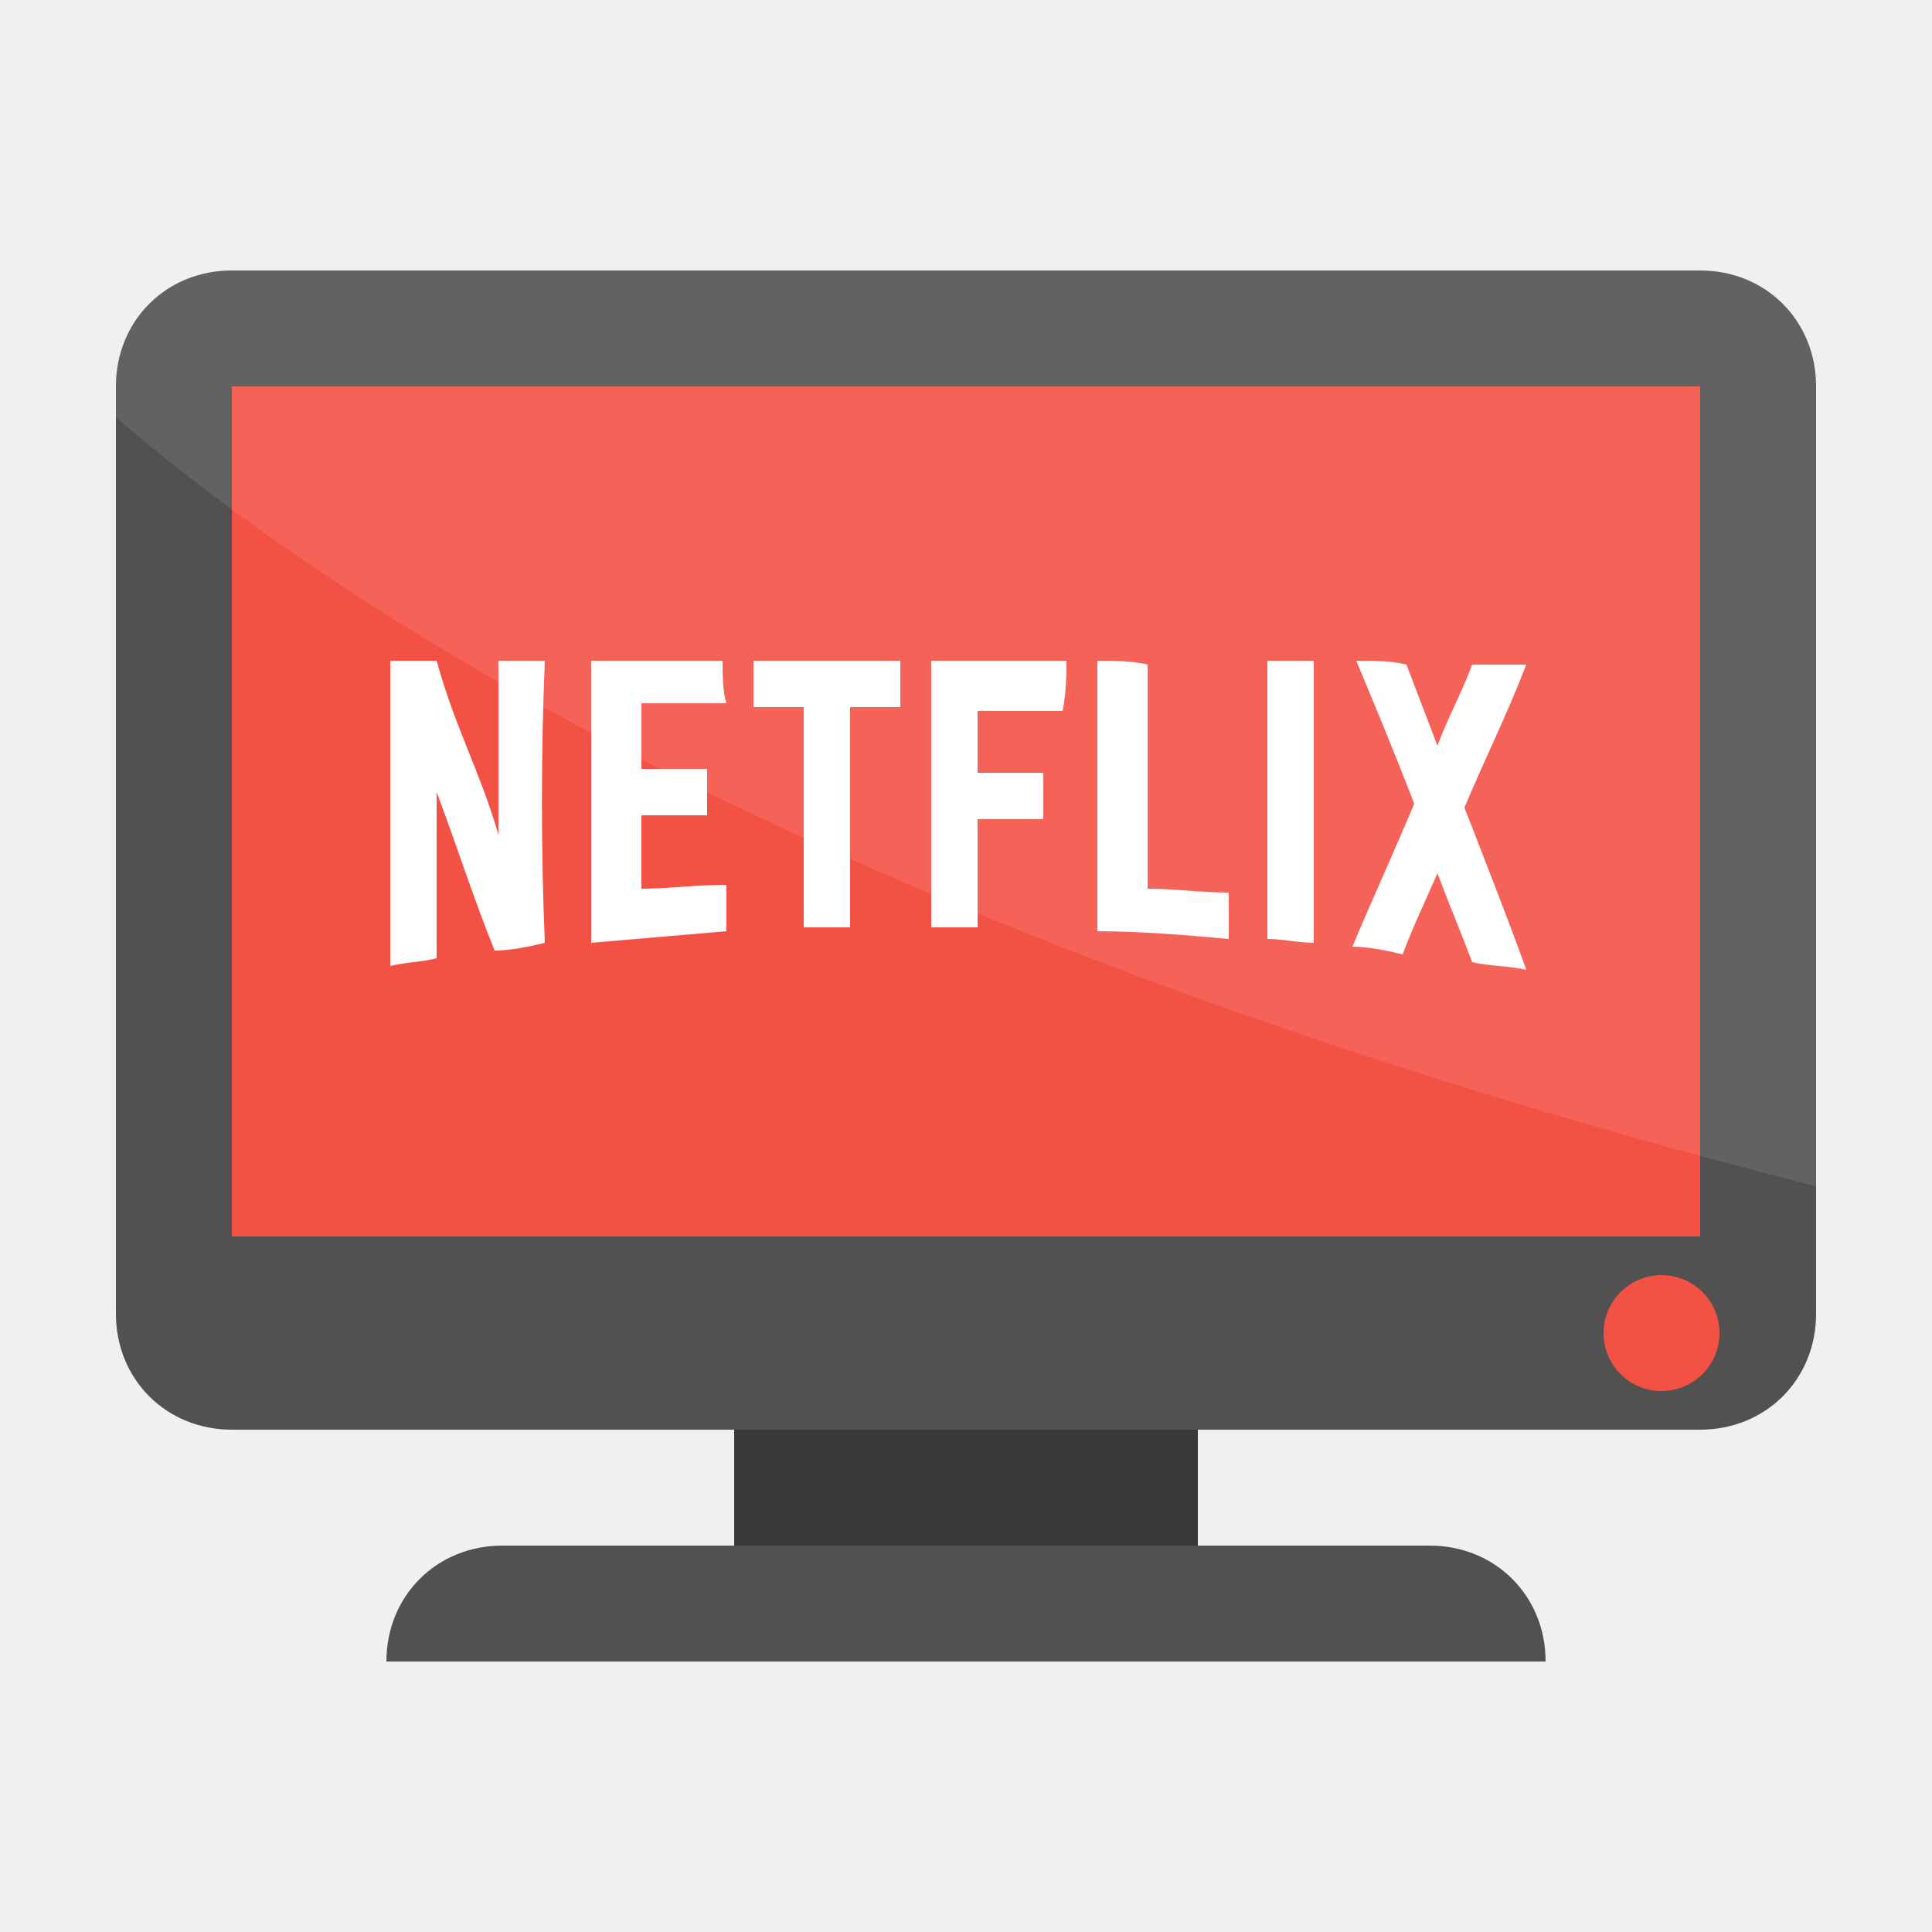
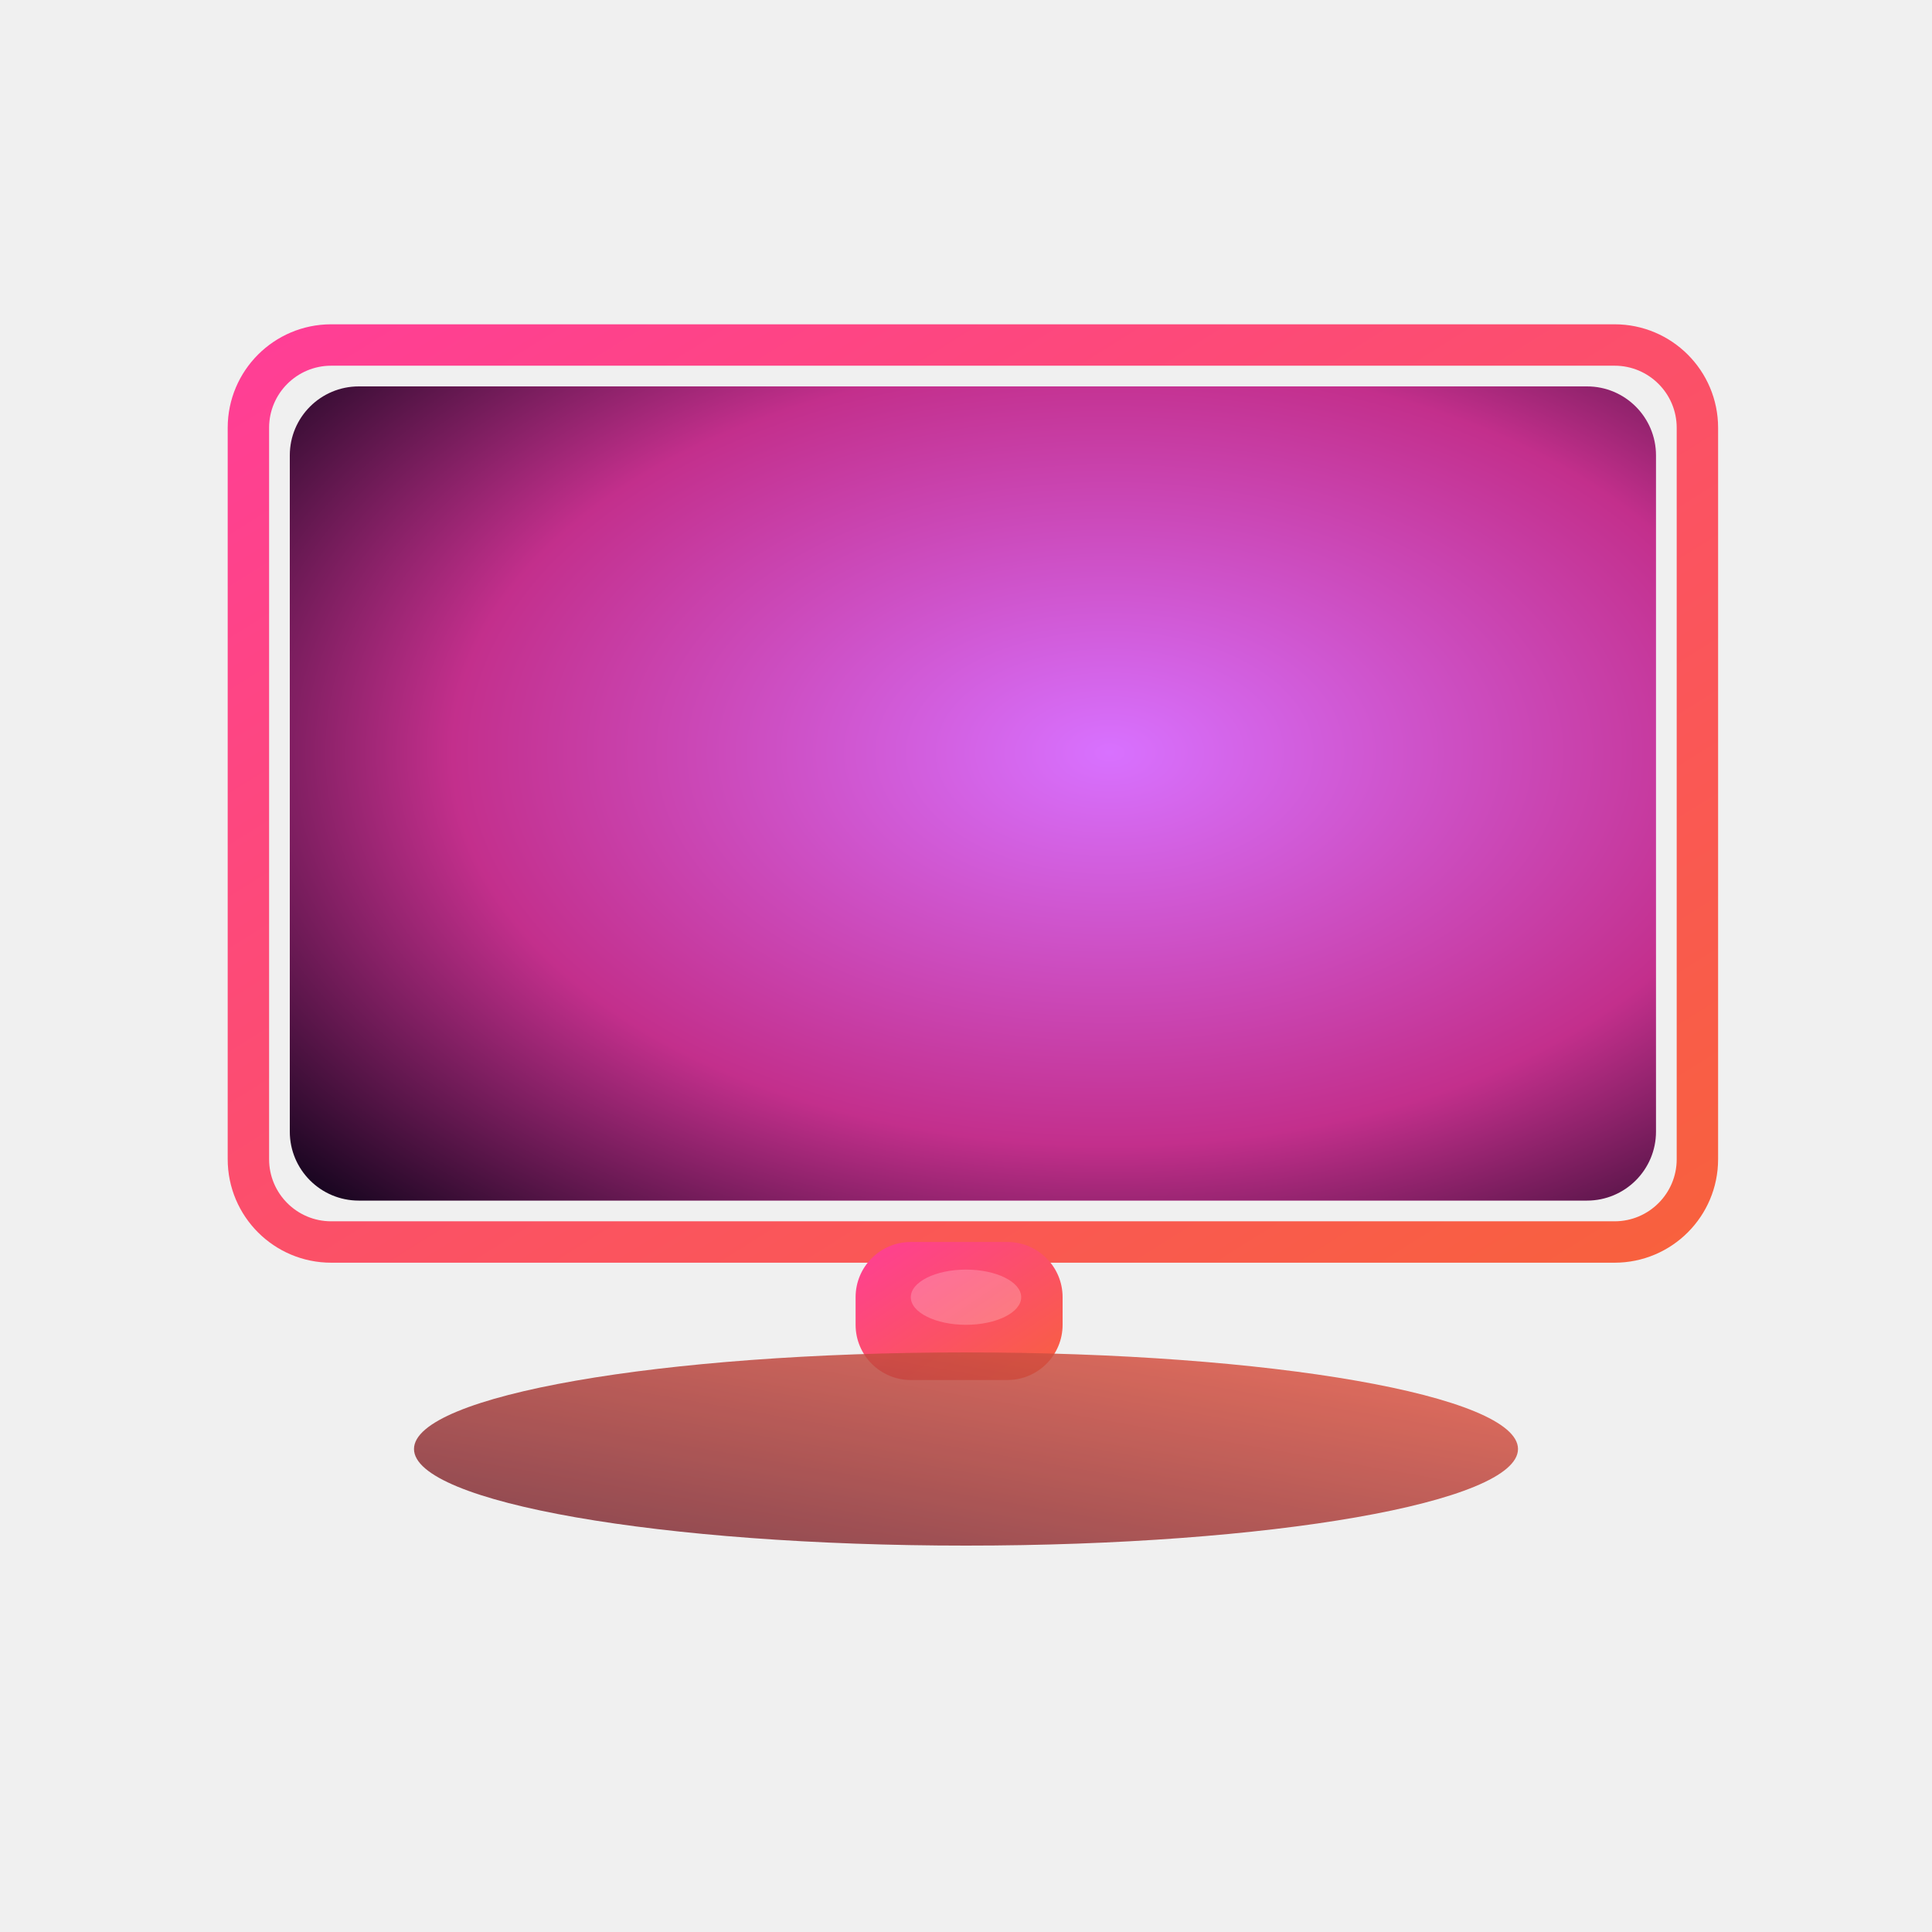
- <svg xmlns="http://www.w3.org/2000/svg" width="50" height="50" enable-background="new 0 0 50 50" viewBox="0 0 50 50" id="netflix">
-   <rect width="12" height="7" x="19" y="36" fill="#515151" />
-   <path fill="#515151" d="M47,10v24H3V10c0-1.7,1.3-3,3-3h38C45.7,7,47,8.3,47,10z" />
-   <rect width="12" height="7" x="19" y="36" opacity=".3" />
-   <path fill="#515151" d="M47,34L47,34c0,1.7-1.3,3-3,3H6c-1.7,0-3-1.3-3-3l0,0H47z" />
-   <rect width="38" height="22" x="6" y="10" fill="#F45145" />
-   <circle cx="43" cy="34.5" r="1.5" fill="#F45145" />
-   <path fill="#515151" d="M40,43H10l0,0c0-1.7,1.3-3,3-3h24C38.7,40,40,41.3,40,43L40,43z" />
-   <path fill="#FFF" d="M47,10v20.7c-19.3-4.9-34.8-12-44-19.9V10c0-1.7,1.3-3,3-3h38C45.7,7,47,8.3,47,10z" opacity=".1" />
-   <path fill="#FFF" d="M14.1 17.1c-.4 0-.8 0-1.2 0 0 1.7 0 2.8 0 4.5-.5-1.7-1.1-2.7-1.6-4.5-.5 0-.7 0-1.2 0 0 2.6 0 5.3 0 7.9.4-.1.8-.1 1.2-.2 0-1.7 0-2.7 0-4.3.6 1.6.9 2.6 1.5 4.1.4 0 .9-.1 1.3-.2C14 22 14 19.5 14.1 17.1M18.7 17.1c-1.2 0-2.3 0-3.4 0 0 2.4 0 4.9 0 7.3 1.2-.1 2.3-.2 3.5-.3 0-.4 0-.9 0-1.2-.8 0-1.5.1-2.2.1 0-.7 0-1.2 0-1.9.5 0 1.1 0 1.7 0 0-.4 0-.9 0-1.2-.6 0-1.1 0-1.7 0 0-.7 0-1 0-1.7.3 0 .7 0 1 0 .1 0 .1 0 .2 0 .1 0 .1 0 .2 0 .3 0 .6 0 .8 0C18.7 17.9 18.7 17.4 18.7 17.1M23.3 17.1c-1.3 0-2.6 0-3.8 0 0 .4 0 .9 0 1.2.1 0 .1 0 .2 0 .2 0 .3 0 .5 0 .2 0 .3 0 .5 0 0 0 .1 0 .1 0 0 2 0 3.8 0 5.7.4 0 .8 0 1.2 0 0-2 0-3.7 0-5.7.4 0 .9 0 1.3 0C23.3 17.9 23.3 17.4 23.3 17.1M27.6 17.1c-1.2 0-2.3 0-3.5 0 0 2.3 0 4.6 0 6.9.1 0 .3 0 .4 0 .3 0 .6 0 .8 0 0-1 0-1.9 0-2.8.1 0 .1 0 .2 0 .2 0 .3 0 .5 0 .2 0 .3 0 .5 0 .2 0 .3 0 .5 0 0-.3 0-.9 0-1.2-.2 0-.3 0-.5 0-.2 0-.3 0-.5 0-.2 0-.3 0-.5 0-.1 0-.1 0-.2 0 0-.6 0-1 0-1.6.1 0 .3 0 .4 0 .1 0 .3 0 .4 0 .1 0 .3 0 .4 0 .3 0 .7 0 1 0C27.6 17.9 27.6 17.4 27.6 17.1M28.4 17.1c0 2.3 0 4.6 0 7 1.1 0 2.3.1 3.4.2 0-.4 0-.9 0-1.2-.7 0-1.4-.1-2.1-.1 0-2 0-3.8 0-5.8C29.3 17.1 28.8 17.1 28.4 17.1M32.8 17.1c0 2.4 0 4.8 0 7.2.4 0 .8.1 1.2.1 0-2.4 0-4.9 0-7.3C33.7 17.1 33.2 17.1 32.8 17.1M35.1 17.1c.5 1.2 1 2.4 1.5 3.7-.5 1.2-1.1 2.5-1.6 3.7.4 0 .9.1 1.3.2.3-.8.6-1.4.9-2.1.3.8.6 1.5.9 2.3.4.1 1 .1 1.4.2-.5-1.4-1.1-2.9-1.6-4.2.5-1.2 1.1-2.4 1.6-3.7-.4 0-.9 0-1.4 0-.3.8-.6 1.3-.9 2.1-.3-.8-.5-1.3-.8-2.1C36 17.1 35.6 17.1 35.1 17.1" />
+ <svg xmlns="http://www.w3.org/2000/svg" width="72" height="72" viewBox="0 0 140 120">
+   <defs>
+     <radialGradient id="screenGradient" cx="60%" cy="45%" r="80%">
+       <stop offset="0%" stop-color="#d871ff" />
+       <stop offset="60%" stop-color="#c32f8c" />
+       <stop offset="100%" stop-color="#12041c" />
+     </radialGradient>
+     <linearGradient id="frameGradient" x1="0" y1="0" x2="100%" y2="100%">
+       <stop offset="0%" stop-color="#ff3e96" />
+       <stop offset="100%" stop-color="#f8613d" />
+     </linearGradient>
+     <linearGradient id="standGradient" x1="0" y1="1" x2="1" y2="0">
+       <stop offset="0%" stop-color="#732733" />
+       <stop offset="100%" stop-color="#e85a45" />
+     </linearGradient>
+   </defs>
+   <rect x="18" y="15" width="105" height="65" rx="6" fill="none" stroke="url(#frameGradient)" stroke-width="3" />
+   <rect x="21" y="18" width="99" height="59" rx="5" fill="url(#screenGradient)" />
+   <rect x="62" y="80" width="15" height="10" rx="4" fill="url(#frameGradient)" />
+   <ellipse cx="70" cy="95" rx="40" ry="7" fill="url(#standGradient)" opacity="0.85" />
+   <ellipse cx="70" cy="84" rx="4" ry="2" fill="#ffffff" opacity="0.22" />
</svg>
